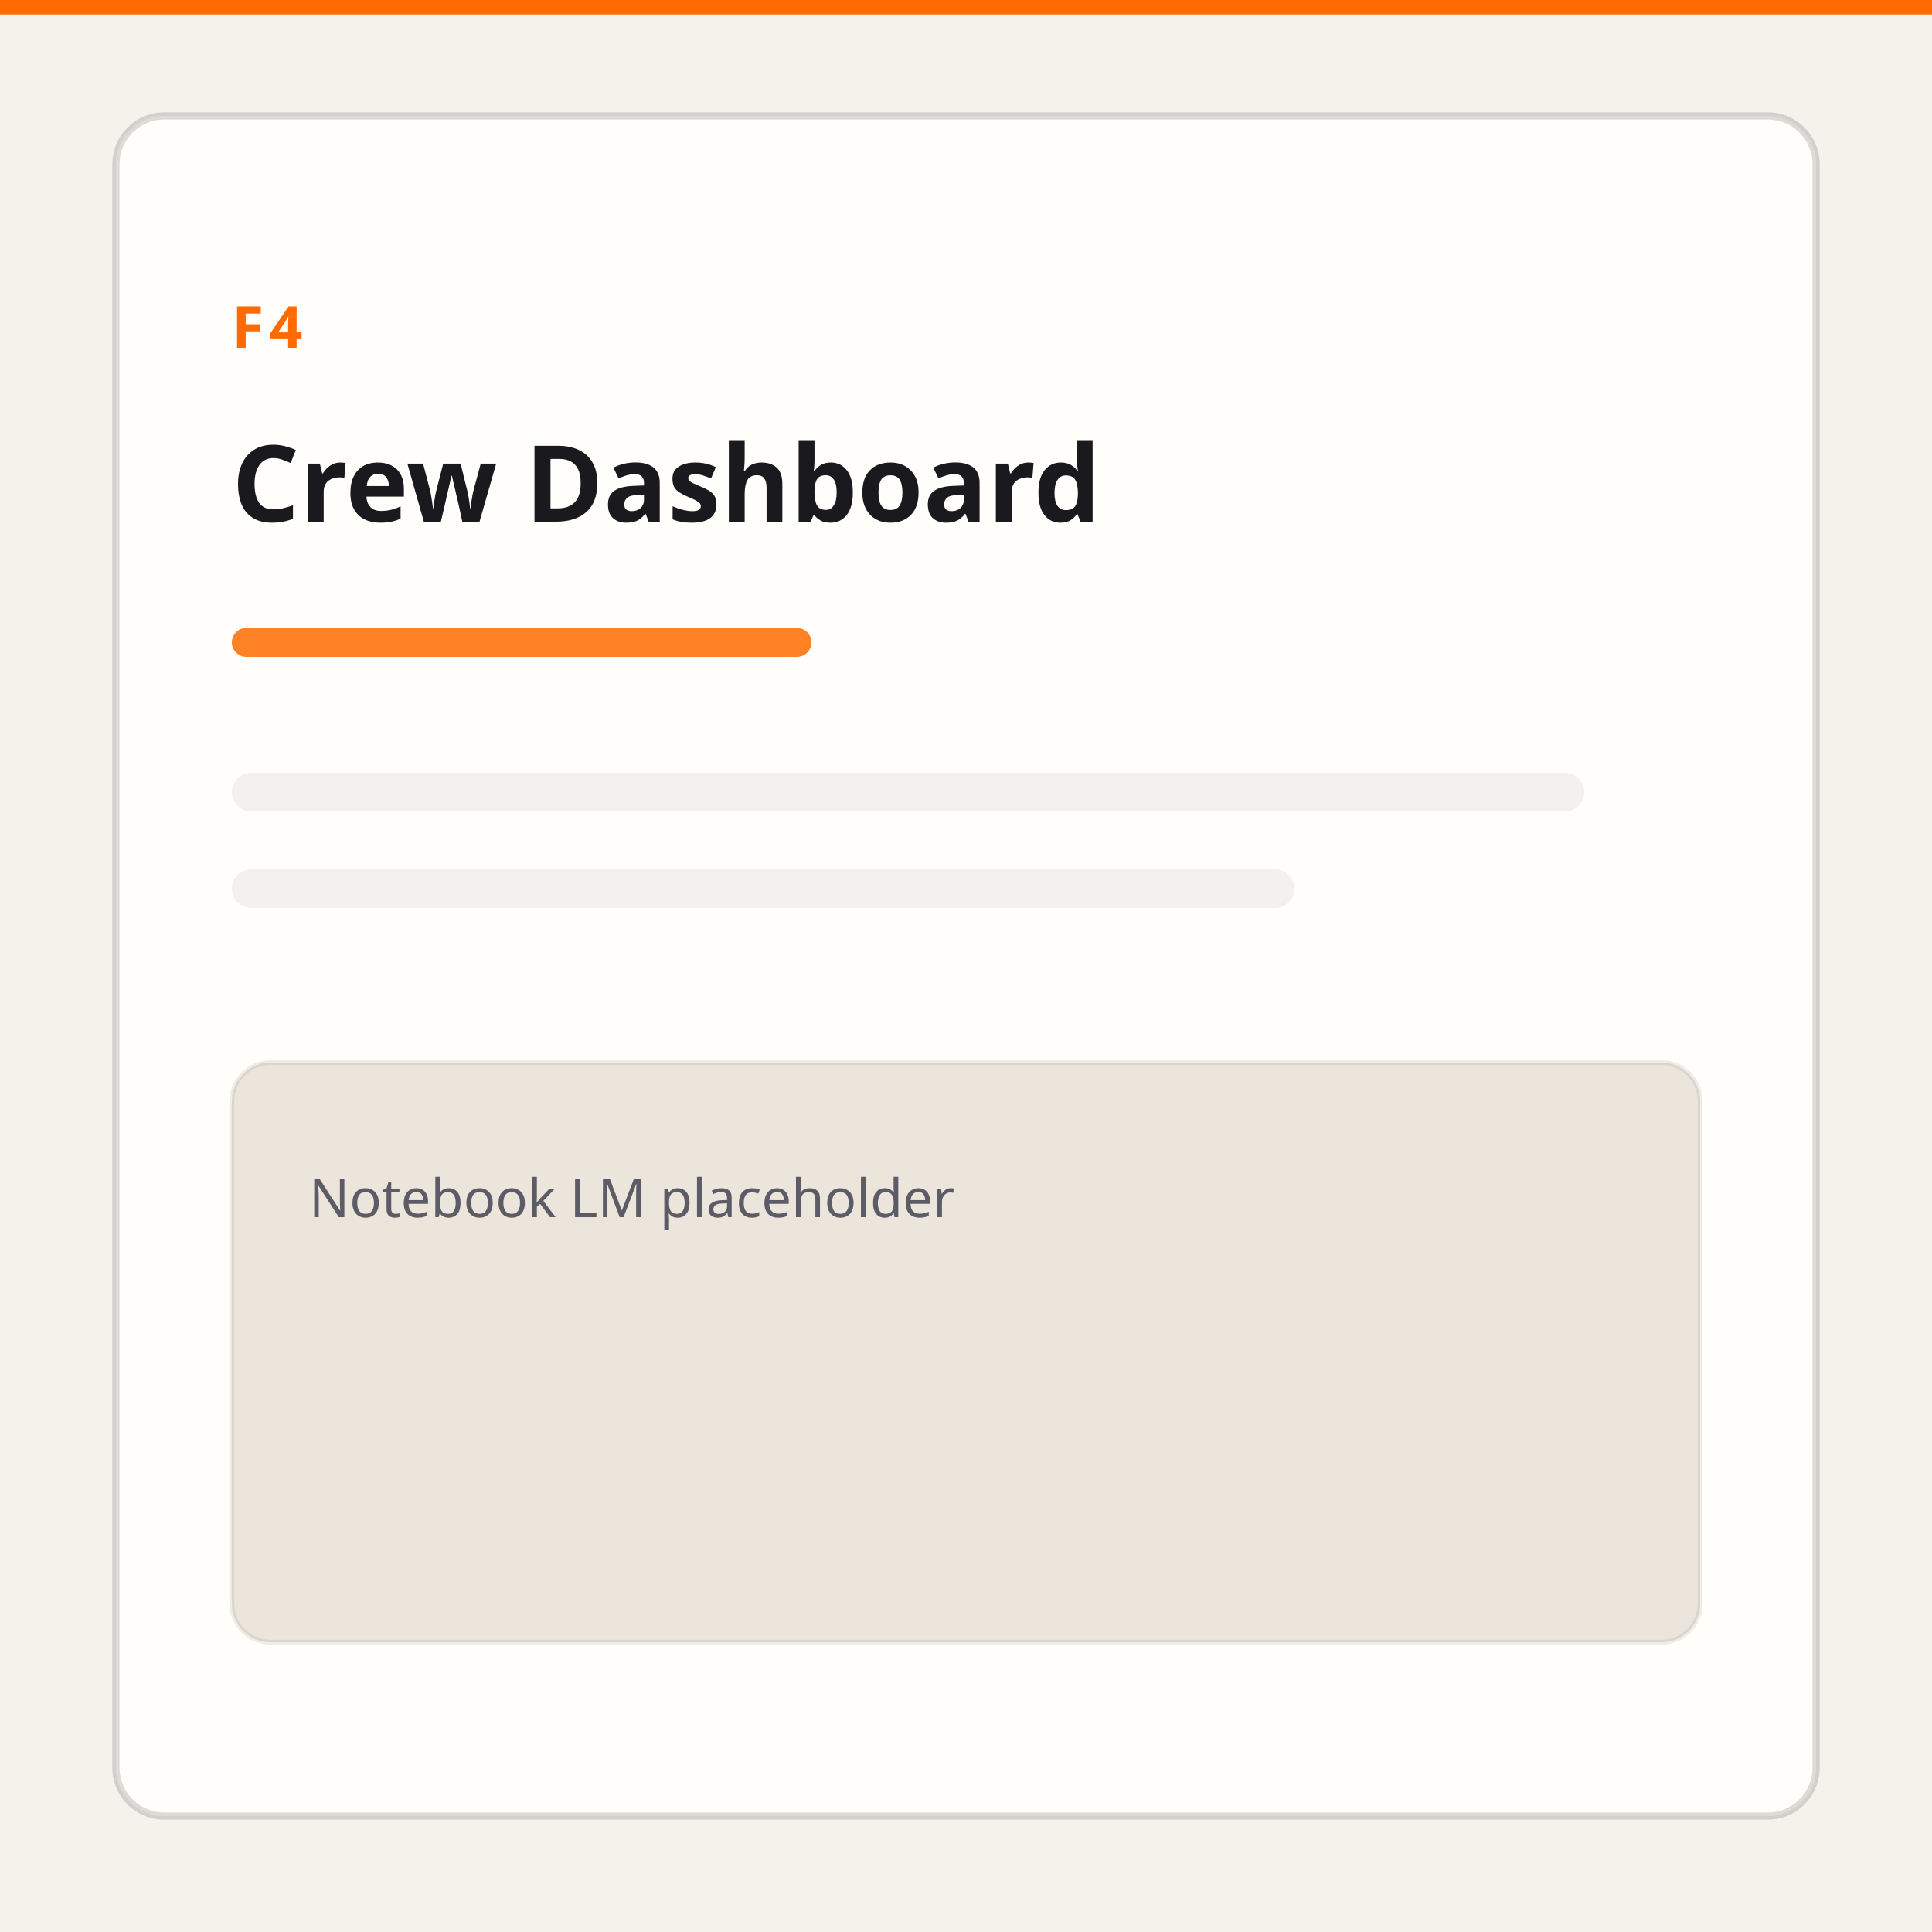
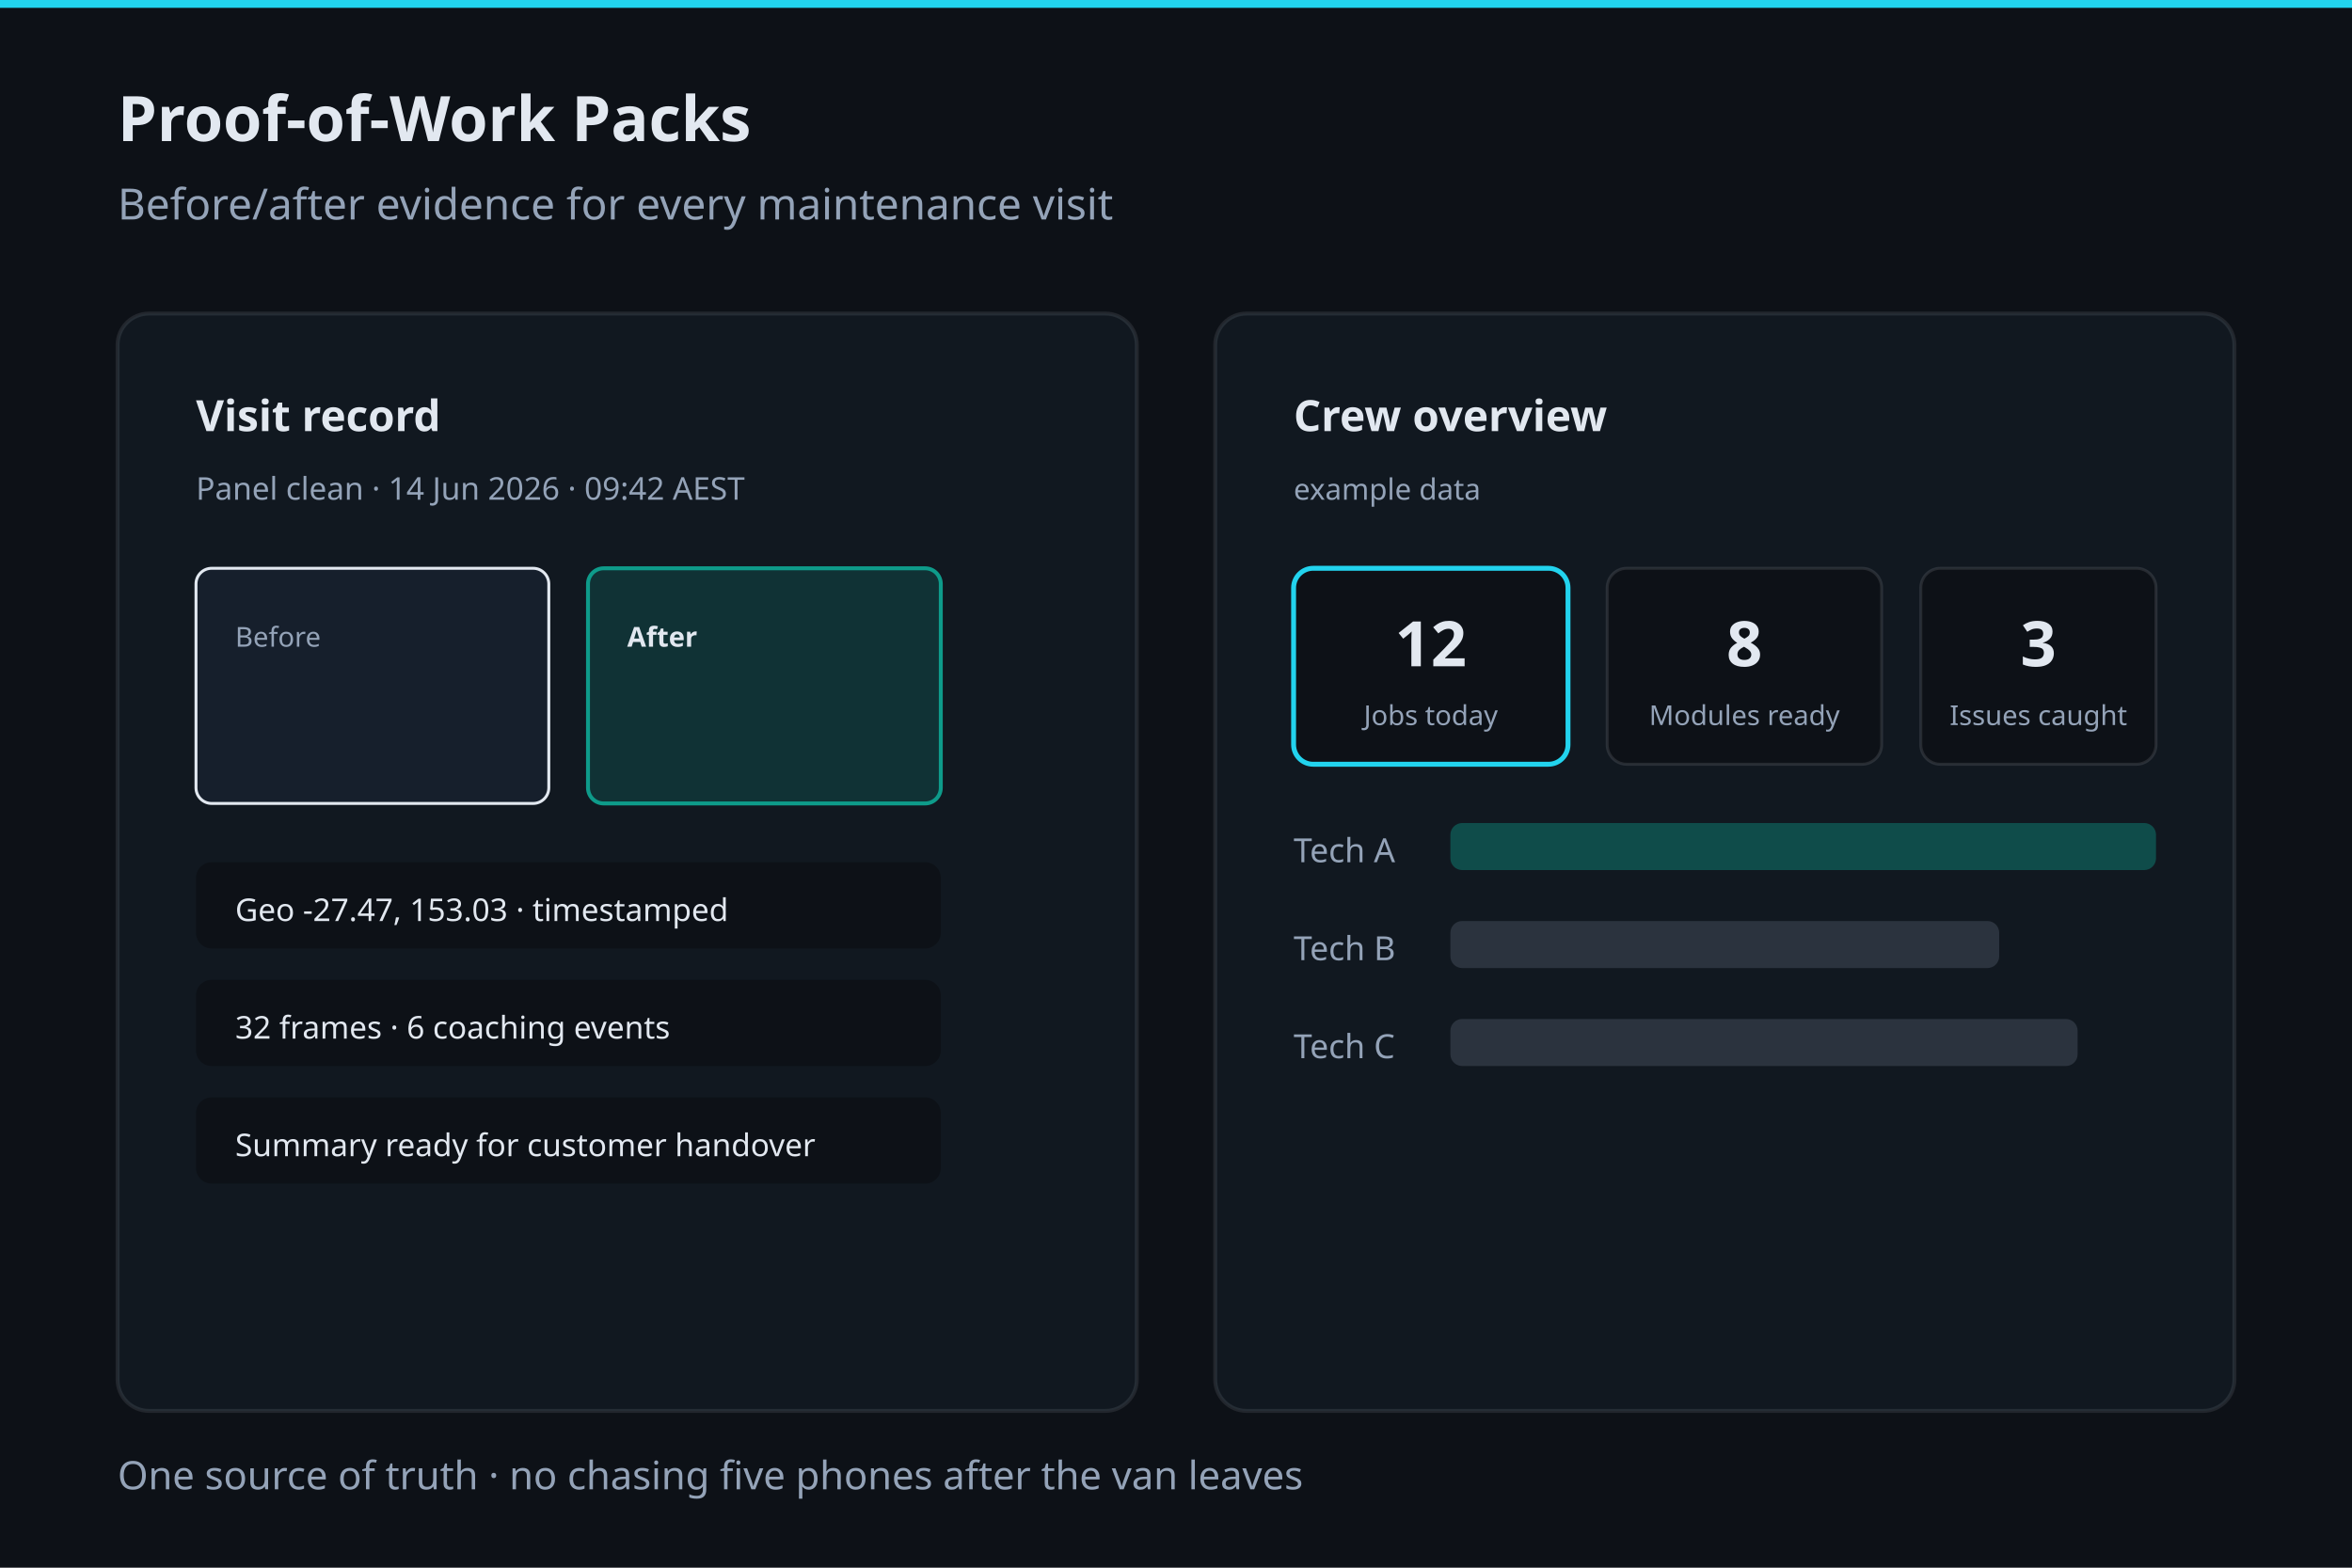
- <svg xmlns="http://www.w3.org/2000/svg" viewBox="0 0 400 400" fill="none">
-   <rect width="400" height="400" fill="#f5f1eb" />
-   <rect width="400" height="3" fill="#ff6b00" />
-   <rect x="24" y="24" width="352" height="352" rx="10" fill="#fffefb" stroke="#1a1a1e" stroke-width="1.5" stroke-opacity="0.15" />
-   <text x="48" y="72" fill="#ff6b00" font-family="system-ui,sans-serif" font-size="12" font-weight="700" letter-spacing="0.1em">F4</text>
-   <text x="48" y="108" fill="#1a1a1e" font-family="system-ui,sans-serif" font-size="22" font-weight="700">Crew Dashboard</text>
-   <rect x="48" y="130" width="120" height="6" rx="3" fill="#ff6b00" opacity="0.85" />
-   <rect x="48" y="160" width="280" height="8" rx="4" fill="#1a1a1e" opacity="0.06" />
-   <rect x="48" y="180" width="220" height="8" rx="4" fill="#1a1a1e" opacity="0.06" />
-   <rect x="48" y="220" width="304" height="120" rx="8" fill="#ebe5dc" stroke="#1a1a1e" stroke-width="1" stroke-opacity="0.08" />
-   <text x="64" y="252" fill="#5c5c66" font-size="11" font-family="system-ui">Notebook LM placeholder</text>
+ <svg xmlns="http://www.w3.org/2000/svg" viewBox="0 0 1200 800" fill="none" role="img" aria-label="Visit records and training modules per tech">
+   <rect width="1200" height="800" fill="#0d1117" />
+   <rect width="1200" height="4" fill="#22d3ee" />
+   <text x="60" y="72" fill="#e2e8f0" font-family="system-ui,sans-serif" font-size="32" font-weight="700">Proof-of-Work Packs</text>
+   <text x="60" y="112" fill="#94a3b8" font-family="system-ui,sans-serif" font-size="22">Before/after evidence for every maintenance visit</text>
+   <rect x="60" y="160" width="520" height="560" rx="16" fill="#111820" stroke="#e2e8f0" stroke-width="2" stroke-opacity="0.1" />
+   <text x="100" y="220" fill="#e2e8f0" font-family="system-ui" font-size="22" font-weight="700">Visit record</text>
+   <text x="100" y="255" fill="#94a3b8" font-family="system-ui" font-size="16">Panel clean · 14 Jun 2026 · 09:42 AEST</text>
+   <rect x="100" y="290" width="180" height="120" rx="8" fill="#161f2c" stroke="#e2e8f0" stroke-width="1.5" />
+   <text x="120" y="330" fill="#94a3b8" font-family="system-ui" font-size="14">Before</text>
+   <rect x="300" y="290" width="180" height="120" rx="8" fill="#0e9b8a" fill-opacity="0.2" stroke="#0e9b8a" stroke-width="2" />
+   <text x="320" y="330" fill="#e2e8f0" font-family="system-ui" font-size="14" font-weight="600">After</text>
+   <rect x="100" y="440" width="380" height="44" rx="8" fill="#0d1117" />
+   <text x="120" y="470" fill="#e2e8f0" font-family="system-ui" font-size="16">Geo -27.47, 153.03 · timestamped</text>
+   <rect x="100" y="500" width="380" height="44" rx="8" fill="#0d1117" />
+   <text x="120" y="530" fill="#e2e8f0" font-family="system-ui" font-size="16">32 frames · 6 coaching events</text>
+   <rect x="100" y="560" width="380" height="44" rx="8" fill="#0d1117" />
+   <text x="120" y="590" fill="#e2e8f0" font-family="system-ui" font-size="16">Summary ready for customer handover</text>
+   <rect x="620" y="160" width="520" height="560" rx="16" fill="#111820" stroke="#e2e8f0" stroke-width="2" stroke-opacity="0.1" />
+   <text x="660" y="220" fill="#e2e8f0" font-family="system-ui" font-size="22" font-weight="700">Crew overview</text>
+   <text x="660" y="255" fill="#94a3b8" font-family="system-ui" font-size="15">example data</text>
+   <rect x="660" y="290" width="140" height="100" rx="10" fill="#0d1117" stroke="#22d3ee" stroke-width="2.5" />
+   <text x="730" y="340" text-anchor="middle" fill="#e2e8f0" font-family="system-ui" font-size="32" font-weight="700">12</text>
+   <text x="730" y="370" text-anchor="middle" fill="#94a3b8" font-family="system-ui" font-size="14">Jobs today</text>
+   <rect x="820" y="290" width="140" height="100" rx="10" fill="#0d1117" stroke="#e2e8f0" stroke-width="1.5" stroke-opacity="0.12" />
+   <text x="890" y="340" text-anchor="middle" fill="#e2e8f0" font-family="system-ui" font-size="32" font-weight="700">8</text>
+   <text x="890" y="370" text-anchor="middle" fill="#94a3b8" font-family="system-ui" font-size="14">Modules ready</text>
+   <rect x="980" y="290" width="120" height="100" rx="10" fill="#0d1117" stroke="#e2e8f0" stroke-width="1.5" stroke-opacity="0.12" />
+   <text x="1040" y="340" text-anchor="middle" fill="#e2e8f0" font-family="system-ui" font-size="32" font-weight="700">3</text>
+   <text x="1040" y="370" text-anchor="middle" fill="#94a3b8" font-family="system-ui" font-size="14">Issues caught</text>
+   <text x="660" y="440" fill="#94a3b8" font-family="system-ui" font-size="17">Tech A</text>
+   <rect x="740" y="420" width="360" height="24" rx="6" fill="#0e9b8a" fill-opacity="0.4" />
+   <text x="660" y="490" fill="#94a3b8" font-family="system-ui" font-size="17">Tech B</text>
+   <rect x="740" y="470" width="280" height="24" rx="6" fill="#94a3b8" fill-opacity="0.2" />
+   <text x="660" y="540" fill="#94a3b8" font-family="system-ui" font-size="17">Tech C</text>
+   <rect x="740" y="520" width="320" height="24" rx="6" fill="#94a3b8" fill-opacity="0.2" />
+   <text x="60" y="760" fill="#94a3b8" font-family="system-ui" font-size="20">One source of truth · no chasing five phones after the van leaves</text>
</svg>
